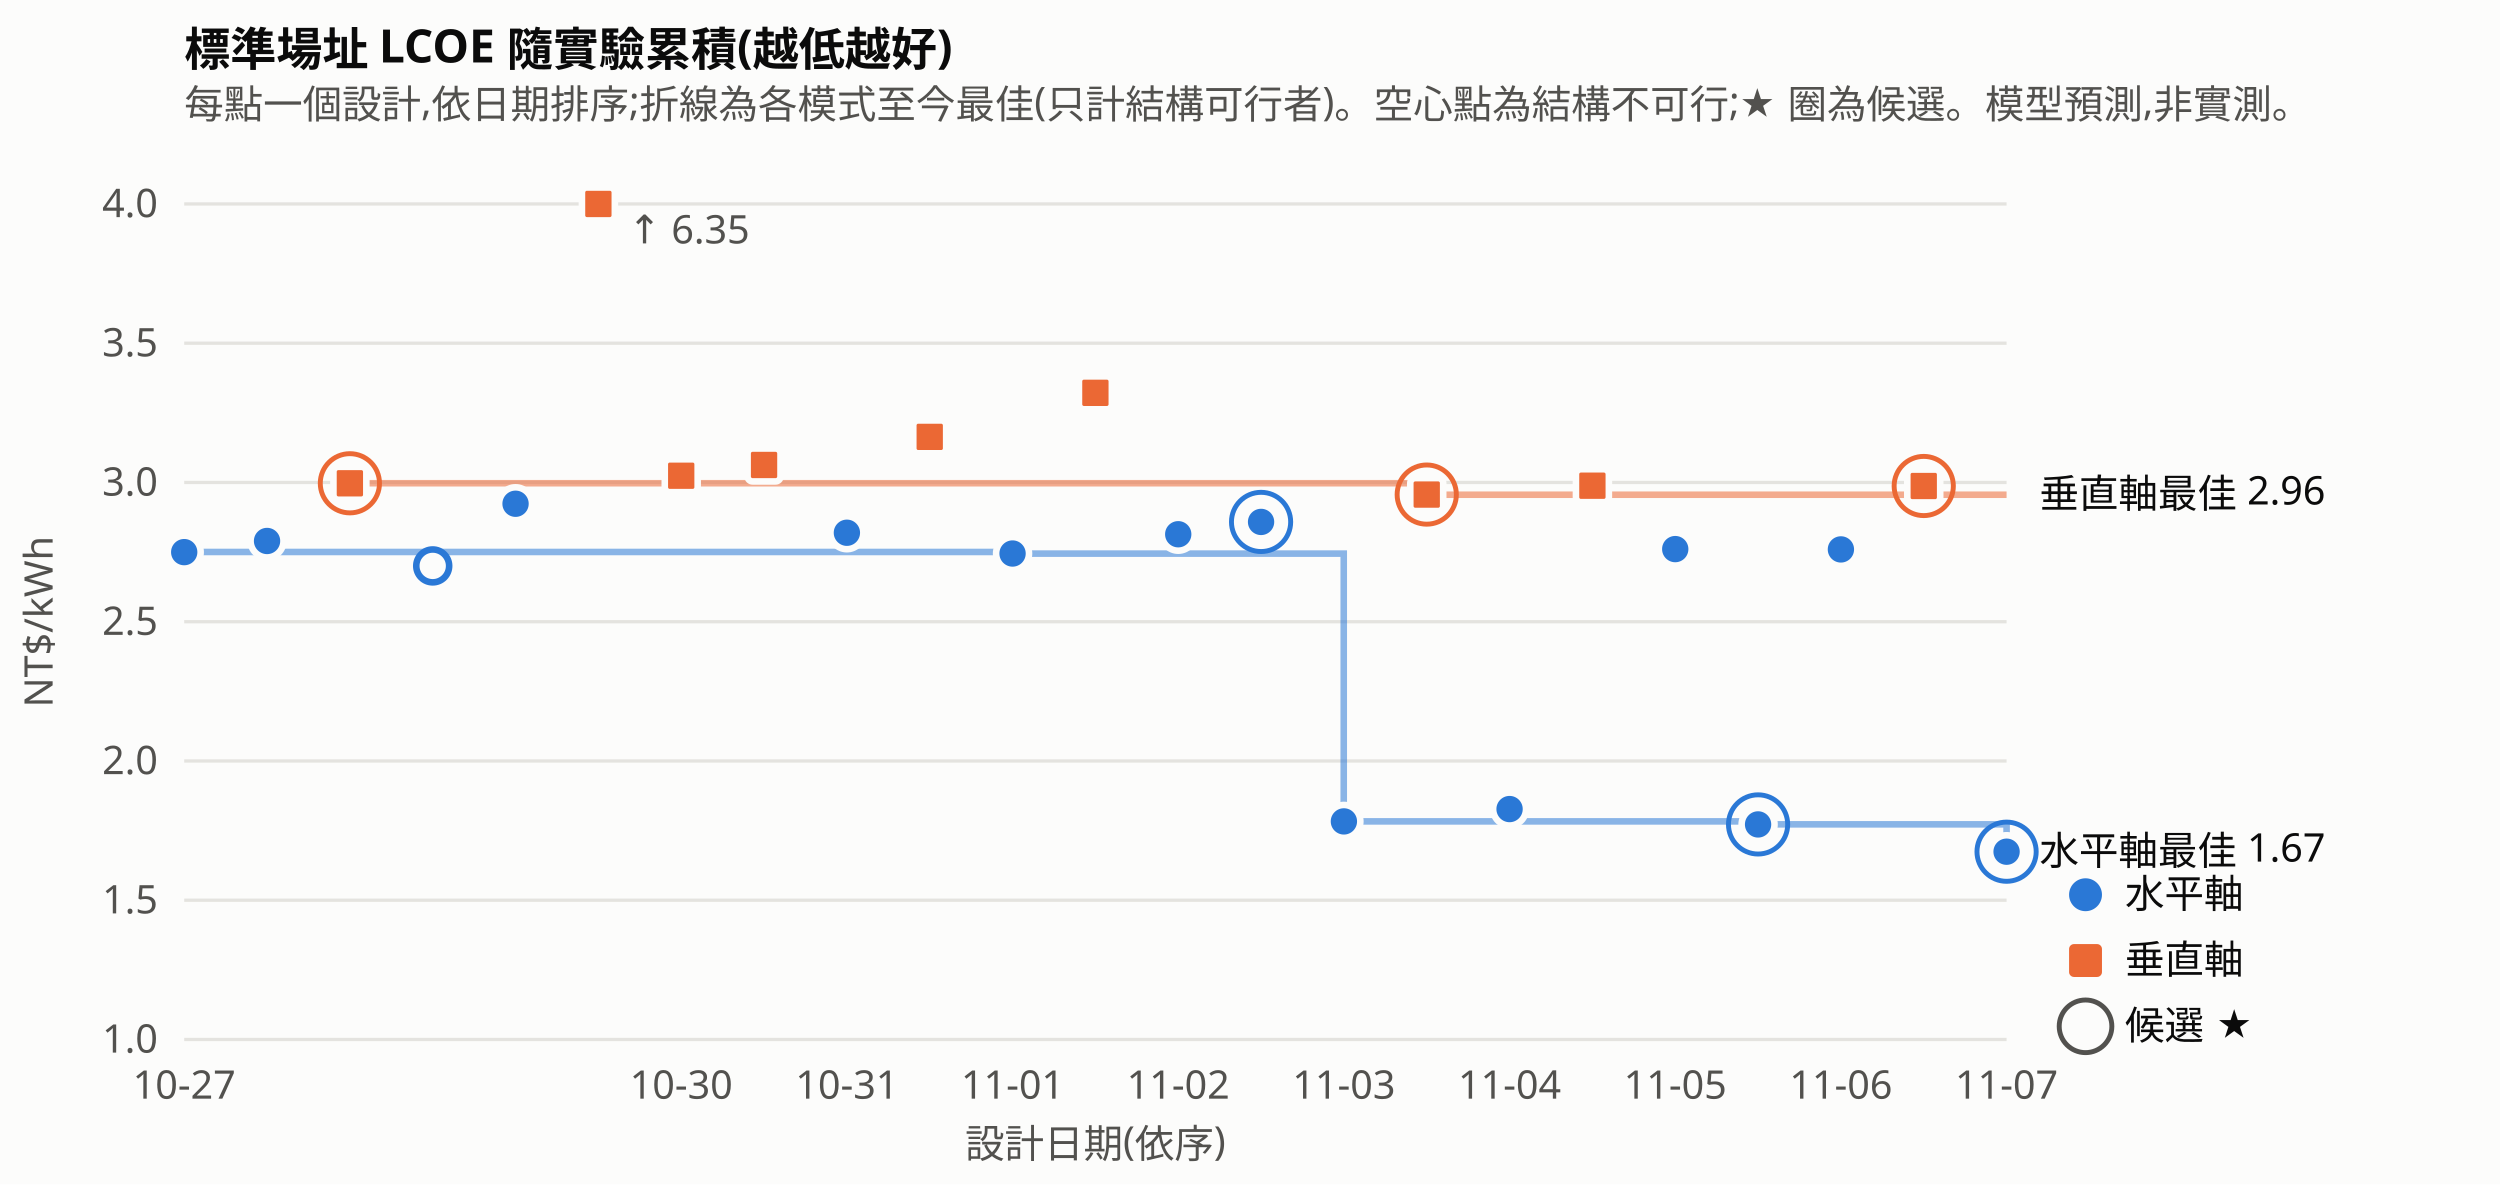
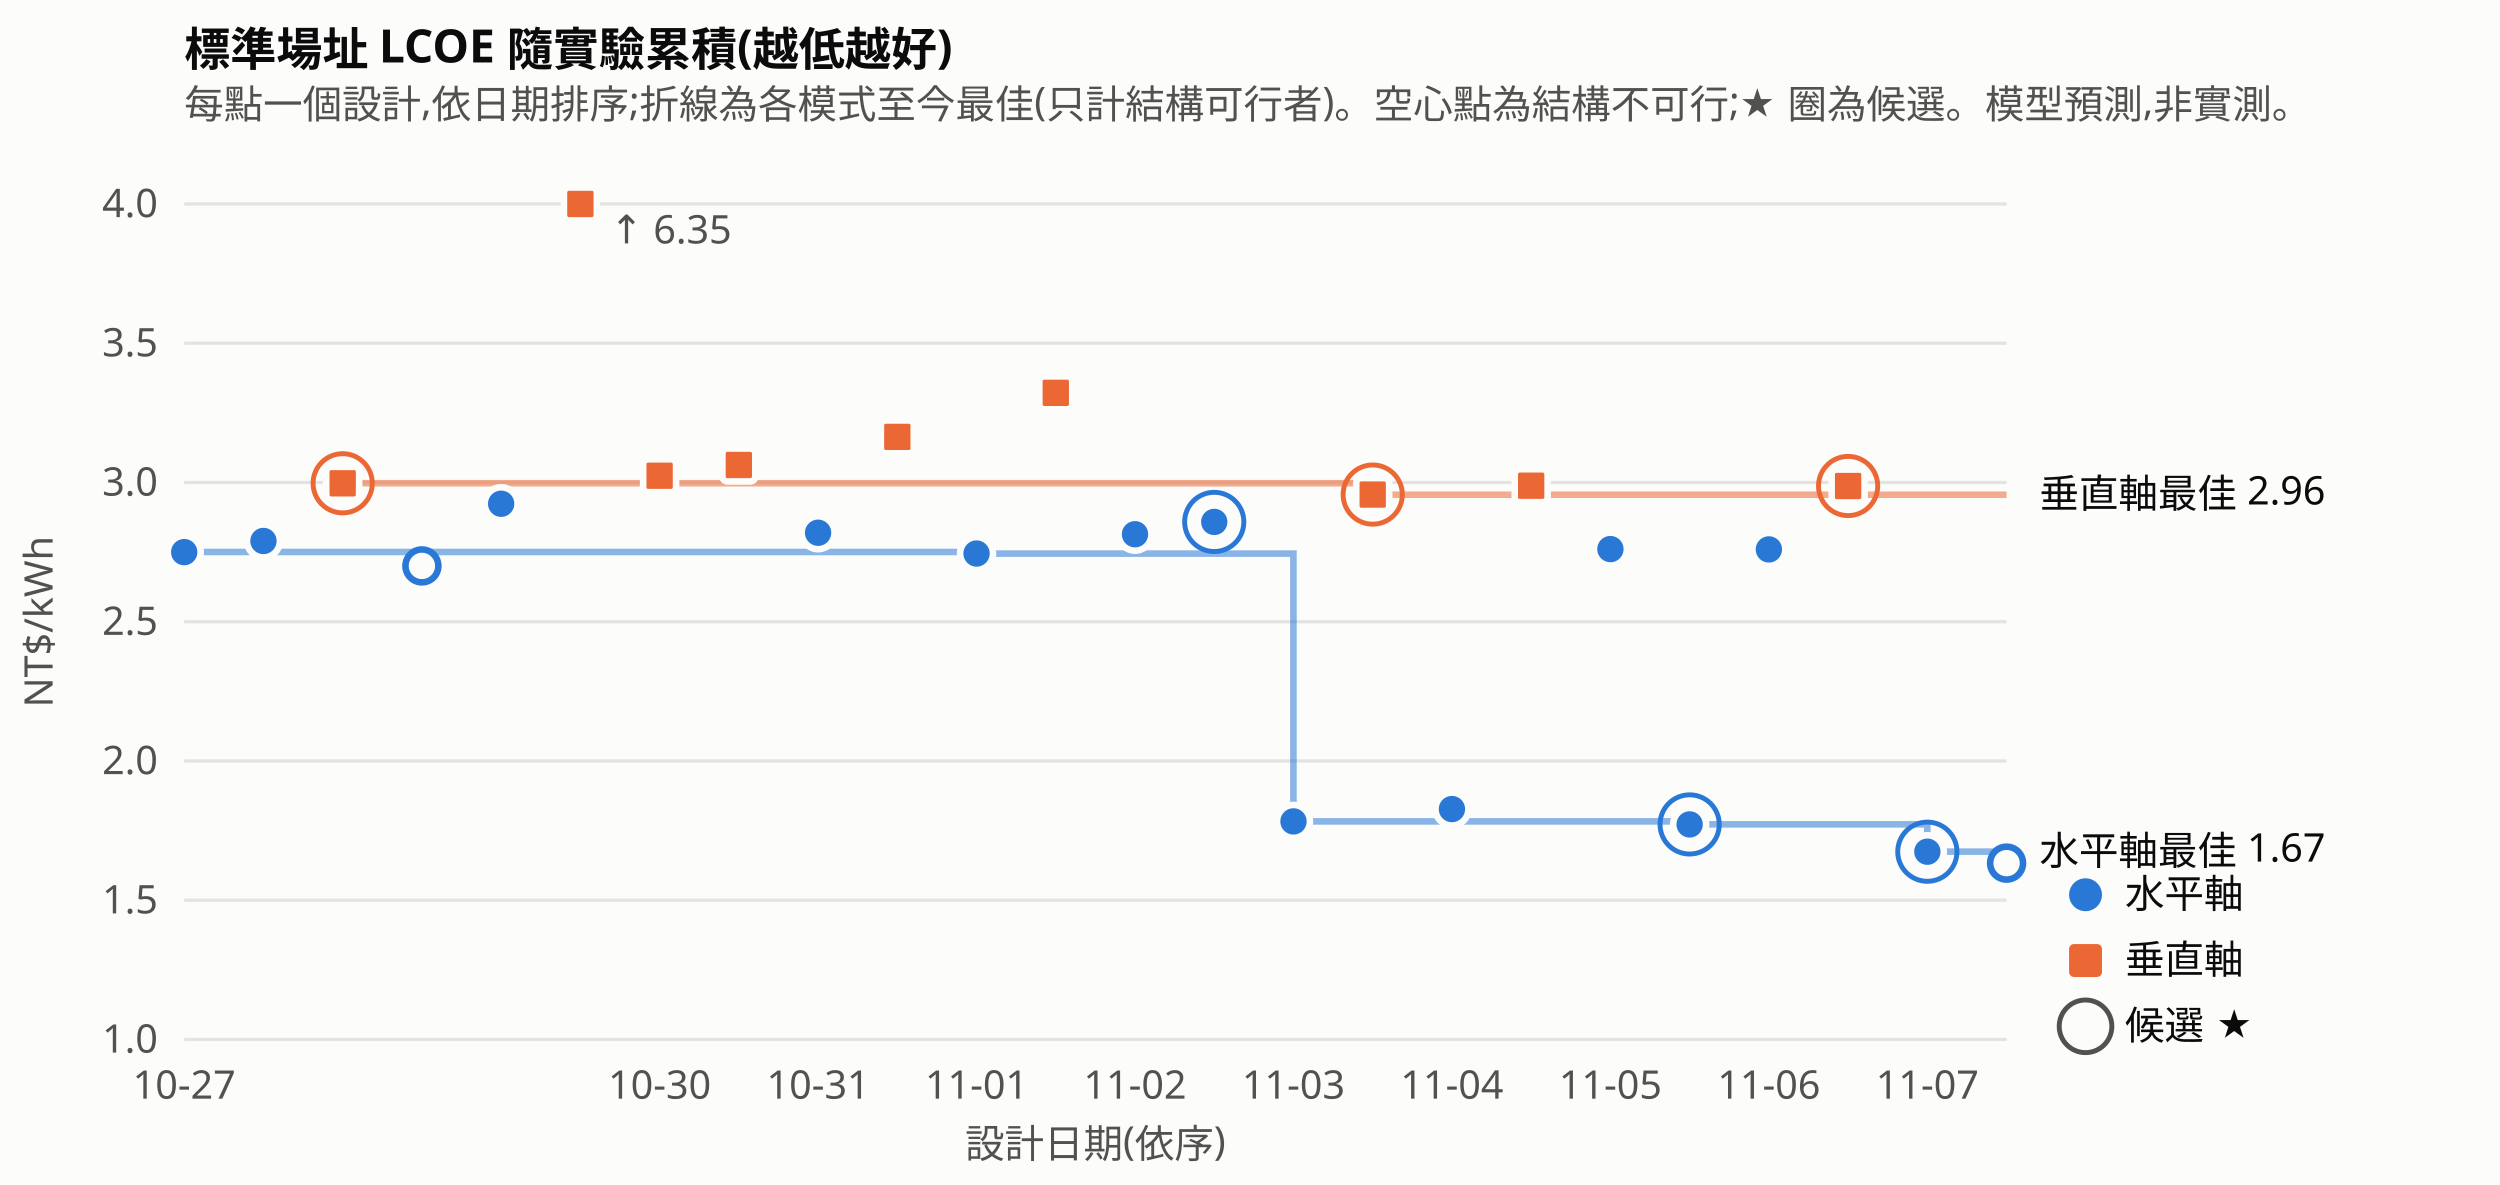
<svg xmlns="http://www.w3.org/2000/svg" viewBox="0 0 760 360" width="760" height="360" font-family="system-ui, 'Noto Sans TC', sans-serif" font-size="12">
  <rect width="760" height="360" fill="#fcfcfb" />
  <text x="56" y="20" font-size="14" font-weight="600" fill="#0b0b0b">標準場址 LCOE 隨實驗累積(越低越好)</text>
  <text x="56" y="36" fill="#52514e">每點一個設計,依日期排序;折線為各模式至今最佳(只計結構可行者)。空心點為結構不可行;★ 圈為候選。模型預測,非實測。</text>
  <line x1="56" x2="610" y1="316" y2="316" stroke="#e4e3df" />
  <text x="48" y="320" text-anchor="end" fill="#52514e">1.0</text>
  <line x1="56" x2="610" y1="273.667" y2="273.667" stroke="#e4e3df" />
  <text x="48" y="277.667" text-anchor="end" fill="#52514e">1.5</text>
  <line x1="56" x2="610" y1="231.333" y2="231.333" stroke="#e4e3df" />
  <text x="48" y="235.333" text-anchor="end" fill="#52514e">2.0</text>
  <line x1="56" x2="610" y1="189" y2="189" stroke="#e4e3df" />
  <text x="48" y="193" text-anchor="end" fill="#52514e">2.5</text>
  <line x1="56" x2="610" y1="146.667" y2="146.667" stroke="#e4e3df" />
  <text x="48" y="150.667" text-anchor="end" fill="#52514e">3.0</text>
  <line x1="56" x2="610" y1="104.333" y2="104.333" stroke="#e4e3df" />
  <text x="48" y="108.333" text-anchor="end" fill="#52514e">3.5</text>
  <line x1="56" x2="610" y1="62" y2="62" stroke="#e4e3df" />
  <text x="48" y="66" text-anchor="end" fill="#52514e">4.0</text>
  <text transform="translate(16 189) rotate(-90)" text-anchor="middle" fill="#52514e">NT$/kWh</text>
  <text x="56" y="334" text-anchor="middle" fill="#52514e">10-27</text>
-   <text x="207.091" y="334" text-anchor="middle" fill="#52514e">10-30</text>
-   <text x="257.455" y="334" text-anchor="middle" fill="#52514e">10-31</text>
-   <text x="307.818" y="334" text-anchor="middle" fill="#52514e">11-01</text>
-   <text x="358.182" y="334" text-anchor="middle" fill="#52514e">11-02</text>
-   <text x="408.545" y="334" text-anchor="middle" fill="#52514e">11-03</text>
-   <text x="458.909" y="334" text-anchor="middle" fill="#52514e">11-04</text>
-   <text x="509.273" y="334" text-anchor="middle" fill="#52514e">11-05</text>
-   <text x="559.636" y="334" text-anchor="middle" fill="#52514e">11-06</text>
-   <text x="610" y="334" text-anchor="middle" fill="#52514e">11-07</text>
+   <text x="200.522" y="334" text-anchor="middle" fill="#52514e">10-30</text>
+   <text x="248.696" y="334" text-anchor="middle" fill="#52514e">10-31</text>
+   <text x="296.87" y="334" text-anchor="middle" fill="#52514e">11-01</text>
+   <text x="345.043" y="334" text-anchor="middle" fill="#52514e">11-02</text>
+   <text x="393.217" y="334" text-anchor="middle" fill="#52514e">11-03</text>
+   <text x="441.391" y="334" text-anchor="middle" fill="#52514e">11-04</text>
+   <text x="489.565" y="334" text-anchor="middle" fill="#52514e">11-05</text>
+   <text x="537.739" y="334" text-anchor="middle" fill="#52514e">11-06</text>
+   <text x="585.913" y="334" text-anchor="middle" fill="#52514e">11-07</text>
  <text x="333" y="352" text-anchor="middle" fill="#52514e">設計日期(依序)</text>
-   <path d="M56.0 167.8H81.2V167.8H106.4V167.8H131.5V167.8H156.7V167.8H181.9V167.8H207.1V167.8H232.3V167.8H257.5V167.8H282.6V167.8H307.8V168.3H333.0V168.3H358.2V168.3H383.4V168.3H408.5V249.7H433.7V249.7H458.9V249.7H484.1V249.7H509.3V249.7H534.5V250.6H559.6V250.6H584.8V250.6H610.0V258.9" fill="none" stroke="#2a78d6" stroke-width="2" opacity="0.55" />
+   <path d="M56.0 167.8H80.1V167.8H104.2V167.8H128.3V167.8H152.3V167.8H176.4V167.8H200.5V167.8H224.6V167.8H248.7V167.8H272.8V167.8H296.9V168.3H321.0V168.3H345.0V168.3H369.1V168.3H393.2V249.7H417.3V249.7H441.4V249.7H465.5V249.7H489.6V249.7H513.7V250.6H537.7V250.6H561.8V250.6H585.9V258.9H610.0V258.9" fill="none" stroke="#2a78d6" stroke-width="2" opacity="0.55" />
  <text x="620" y="262.917" fill="#0b0b0b">水平軸最佳 1.67</text>
-   <path d="M106.4 146.9H131.5V146.9H156.7V146.9H181.9V146.9H207.1V146.9H232.3V146.9H257.5V146.9H282.6V146.9H307.8V146.9H333.0V146.9H358.2V146.9H383.4V146.9H408.5V146.9H433.7V150.4H458.9V150.4H484.1V150.4H509.3V150.4H534.5V150.4H559.6V150.4H584.8V150.4H610.0V150.4" fill="none" stroke="#eb6834" stroke-width="2" opacity="0.55" />
+   <path d="M104.2 146.9H128.3V146.9H152.3V146.9H176.4V146.9H200.5V146.9H224.6V146.9H248.7V146.9H272.8V146.9H296.9V146.9H321.0V146.9H345.0V146.9H369.1V146.9H393.2V146.9H417.3V150.4H441.4V150.4H465.5V150.4H489.6V150.4H513.7V150.4H537.7V150.4H561.8V150.4H585.9V150.4H610.0V150.4" fill="none" stroke="#eb6834" stroke-width="2" opacity="0.55" />
  <text x="620" y="154.351" fill="#0b0b0b">垂直軸最佳 2.96</text>
  <circle cx="56" cy="167.848" r="5" fill="#2a78d6" stroke="#fcfcfb" stroke-width="2" />
-   <circle cx="81.182" cy="164.459" r="5" fill="#2a78d6" stroke="#fcfcfb" stroke-width="2" />
-   <circle cx="106.364" cy="146.918" r="9" fill="none" stroke="#eb6834" stroke-width="1.5" />
-   <rect x="101.364" y="141.918" width="10" height="10" rx="1.5" fill="#eb6834" stroke="#fcfcfb" stroke-width="2" />
-   <circle cx="131.545" cy="172.039" r="5" fill="#fcfcfb" stroke="#2a78d6" stroke-width="2" />
-   <circle cx="156.727" cy="153.141" r="5" fill="#2a78d6" stroke="#fcfcfb" stroke-width="2" />
-   <rect x="176.909" y="57" width="10" height="10" rx="1.5" fill="#eb6834" stroke="#fcfcfb" stroke-width="2" />
-   <text x="190.909" y="74" fill="#52514e">↑ 6.35</text>
-   <rect x="202.091" y="139.622" width="10" height="10" rx="1.5" fill="#eb6834" stroke="#fcfcfb" stroke-width="2" />
-   <rect x="227.273" y="136.354" width="10" height="10" rx="1.5" fill="#eb6834" stroke="#fcfcfb" stroke-width="2" />
-   <circle cx="257.455" cy="161.957" r="5" fill="#2a78d6" stroke="#fcfcfb" stroke-width="2" />
-   <rect x="277.636" y="127.809" width="10" height="10" rx="1.5" fill="#eb6834" stroke="#fcfcfb" stroke-width="2" />
-   <circle cx="307.818" cy="168.27" r="5" fill="#2a78d6" stroke="#fcfcfb" stroke-width="2" />
-   <rect x="328" y="114.418" width="10" height="10" rx="1.5" fill="#eb6834" stroke="#fcfcfb" stroke-width="2" />
-   <circle cx="358.182" cy="162.411" r="5" fill="#2a78d6" stroke="#fcfcfb" stroke-width="2" />
-   <circle cx="383.364" cy="158.666" r="9" fill="none" stroke="#2a78d6" stroke-width="1.5" />
-   <circle cx="383.364" cy="158.666" r="5" fill="#2a78d6" stroke="#fcfcfb" stroke-width="2" />
-   <circle cx="408.545" cy="249.708" r="5" fill="#2a78d6" stroke="#fcfcfb" stroke-width="2" />
-   <circle cx="433.727" cy="150.351" r="9" fill="none" stroke="#eb6834" stroke-width="1.5" />
-   <rect x="428.727" y="145.351" width="10" height="10" rx="1.5" fill="#eb6834" stroke="#fcfcfb" stroke-width="2" />
-   <circle cx="458.909" cy="245.957" r="5" fill="#2a78d6" stroke="#fcfcfb" stroke-width="2" />
-   <rect x="479.091" y="142.658" width="10" height="10" rx="1.5" fill="#eb6834" stroke="#fcfcfb" stroke-width="2" />
-   <circle cx="509.273" cy="166.926" r="5" fill="#2a78d6" stroke="#fcfcfb" stroke-width="2" />
-   <circle cx="534.455" cy="250.626" r="9" fill="none" stroke="#2a78d6" stroke-width="1.5" />
-   <circle cx="534.455" cy="250.626" r="5" fill="#2a78d6" stroke="#fcfcfb" stroke-width="2" />
-   <circle cx="559.636" cy="167.023" r="5" fill="#2a78d6" stroke="#fcfcfb" stroke-width="2" />
-   <circle cx="584.818" cy="147.743" r="9" fill="none" stroke="#eb6834" stroke-width="1.5" />
-   <rect x="579.818" y="142.743" width="10" height="10" rx="1.5" fill="#eb6834" stroke="#fcfcfb" stroke-width="2" />
-   <circle cx="610" cy="258.917" r="9" fill="none" stroke="#2a78d6" stroke-width="1.5" />
-   <circle cx="610" cy="258.917" r="5" fill="#2a78d6" stroke="#fcfcfb" stroke-width="2" />
+   <circle cx="80.087" cy="164.459" r="5" fill="#2a78d6" stroke="#fcfcfb" stroke-width="2" />
+   <circle cx="104.174" cy="146.918" r="9" fill="none" stroke="#eb6834" stroke-width="1.5" />
+   <rect x="99.174" y="141.918" width="10" height="10" rx="1.5" fill="#eb6834" stroke="#fcfcfb" stroke-width="2" />
+   <circle cx="128.261" cy="172.039" r="5" fill="#fcfcfb" stroke="#2a78d6" stroke-width="2" />
+   <circle cx="152.348" cy="153.141" r="5" fill="#2a78d6" stroke="#fcfcfb" stroke-width="2" />
+   <rect x="171.435" y="57" width="10" height="10" rx="1.5" fill="#eb6834" stroke="#fcfcfb" stroke-width="2" />
+   <text x="185.435" y="74" fill="#52514e">↑ 6.35</text>
+   <rect x="195.522" y="139.622" width="10" height="10" rx="1.5" fill="#eb6834" stroke="#fcfcfb" stroke-width="2" />
+   <rect x="219.609" y="136.354" width="10" height="10" rx="1.5" fill="#eb6834" stroke="#fcfcfb" stroke-width="2" />
+   <circle cx="248.696" cy="161.957" r="5" fill="#2a78d6" stroke="#fcfcfb" stroke-width="2" />
+   <rect x="267.783" y="127.809" width="10" height="10" rx="1.5" fill="#eb6834" stroke="#fcfcfb" stroke-width="2" />
+   <circle cx="296.87" cy="168.27" r="5" fill="#2a78d6" stroke="#fcfcfb" stroke-width="2" />
+   <rect x="315.957" y="114.418" width="10" height="10" rx="1.5" fill="#eb6834" stroke="#fcfcfb" stroke-width="2" />
+   <circle cx="345.043" cy="162.411" r="5" fill="#2a78d6" stroke="#fcfcfb" stroke-width="2" />
+   <circle cx="369.13" cy="158.666" r="9" fill="none" stroke="#2a78d6" stroke-width="1.5" />
+   <circle cx="369.13" cy="158.666" r="5" fill="#2a78d6" stroke="#fcfcfb" stroke-width="2" />
+   <circle cx="393.217" cy="249.708" r="5" fill="#2a78d6" stroke="#fcfcfb" stroke-width="2" />
+   <circle cx="417.304" cy="150.351" r="9" fill="none" stroke="#eb6834" stroke-width="1.5" />
+   <rect x="412.304" y="145.351" width="10" height="10" rx="1.5" fill="#eb6834" stroke="#fcfcfb" stroke-width="2" />
+   <circle cx="441.391" cy="245.957" r="5" fill="#2a78d6" stroke="#fcfcfb" stroke-width="2" />
+   <rect x="460.478" y="142.658" width="10" height="10" rx="1.5" fill="#eb6834" stroke="#fcfcfb" stroke-width="2" />
+   <circle cx="489.565" cy="166.926" r="5" fill="#2a78d6" stroke="#fcfcfb" stroke-width="2" />
+   <circle cx="513.652" cy="250.626" r="9" fill="none" stroke="#2a78d6" stroke-width="1.5" />
+   <circle cx="513.652" cy="250.626" r="5" fill="#2a78d6" stroke="#fcfcfb" stroke-width="2" />
+   <circle cx="537.739" cy="167.023" r="5" fill="#2a78d6" stroke="#fcfcfb" stroke-width="2" />
+   <circle cx="561.826" cy="147.743" r="9" fill="none" stroke="#eb6834" stroke-width="1.5" />
+   <rect x="556.826" y="142.743" width="10" height="10" rx="1.5" fill="#eb6834" stroke="#fcfcfb" stroke-width="2" />
+   <circle cx="585.913" cy="258.917" r="9" fill="none" stroke="#2a78d6" stroke-width="1.5" />
+   <circle cx="585.913" cy="258.917" r="5" fill="#2a78d6" stroke="#fcfcfb" stroke-width="2" />
+   <circle cx="610" cy="262.393" r="5" fill="#fcfcfb" stroke="#2a78d6" stroke-width="2" />
  <circle cx="634" cy="272" r="5" fill="#2a78d6" />
  <text x="646" y="276" fill="#0b0b0b">水平軸</text>
  <rect x="629" y="287" width="10" height="10" rx="1.5" fill="#eb6834" />
  <text x="646" y="296" fill="#0b0b0b">垂直軸</text>
  <circle cx="634" cy="312" r="8" fill="none" stroke="#52514e" stroke-width="1.5" />
  <text x="646" y="316" fill="#0b0b0b">候選 ★</text>
</svg>
